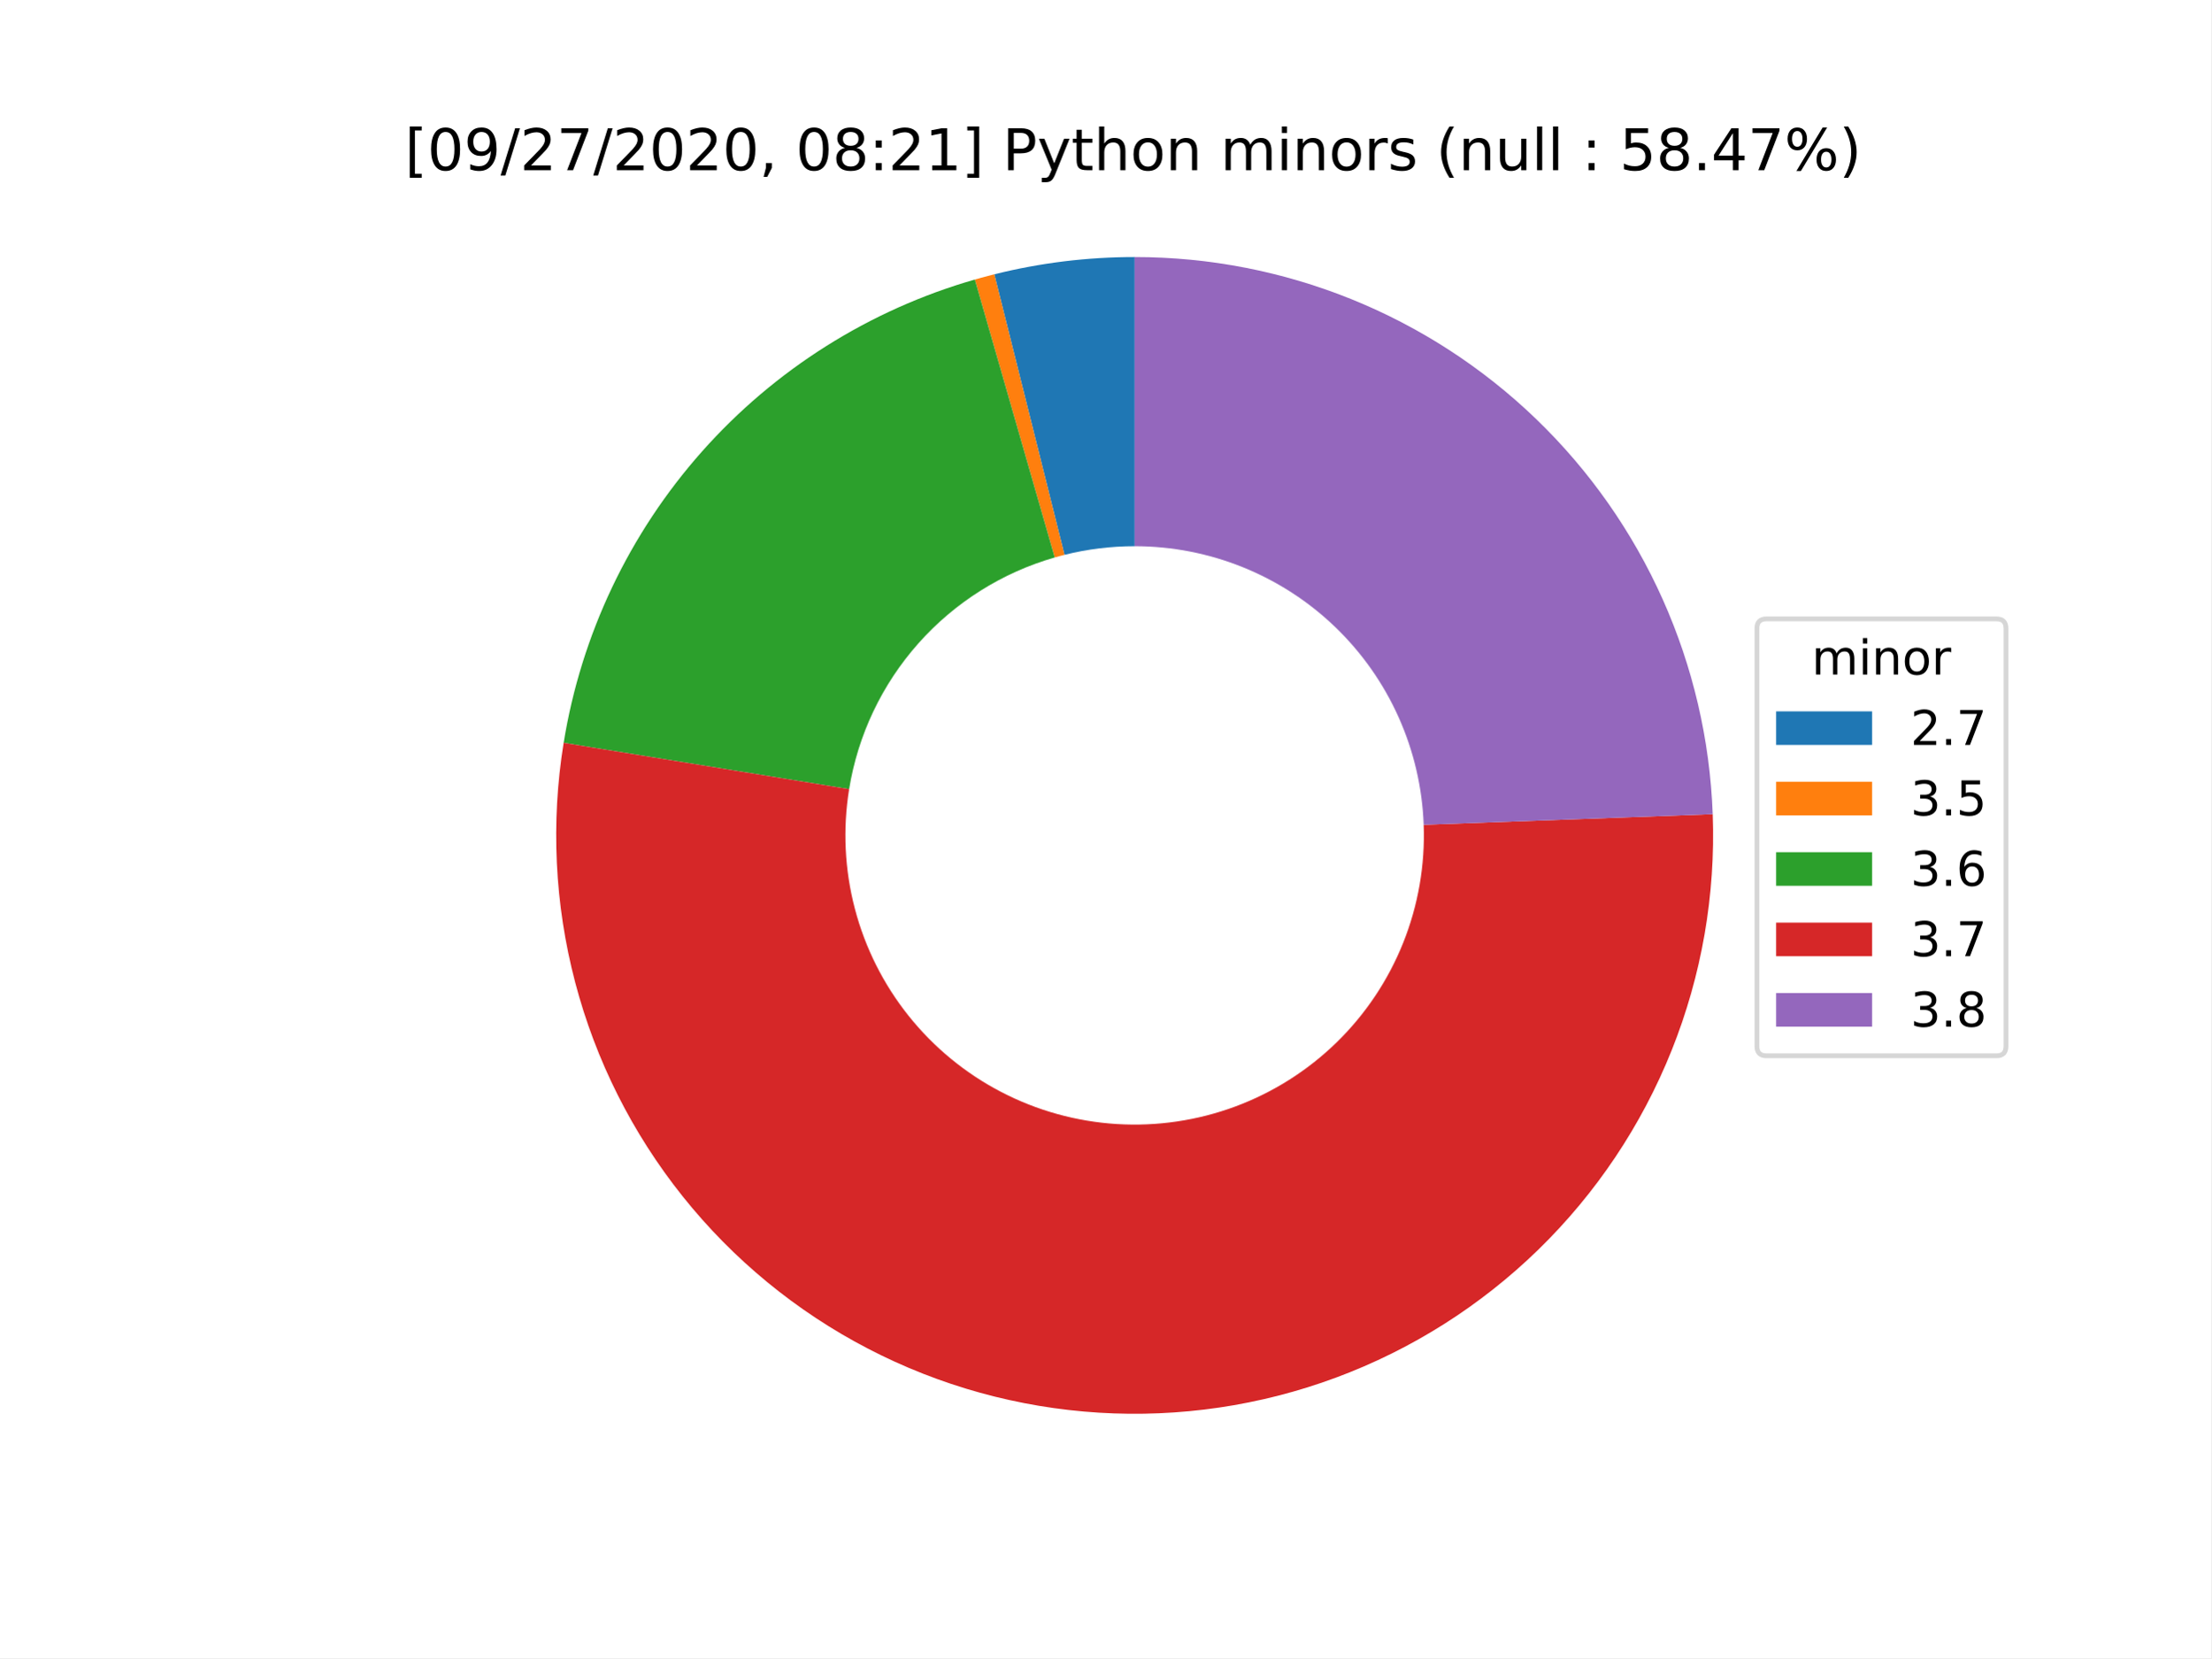
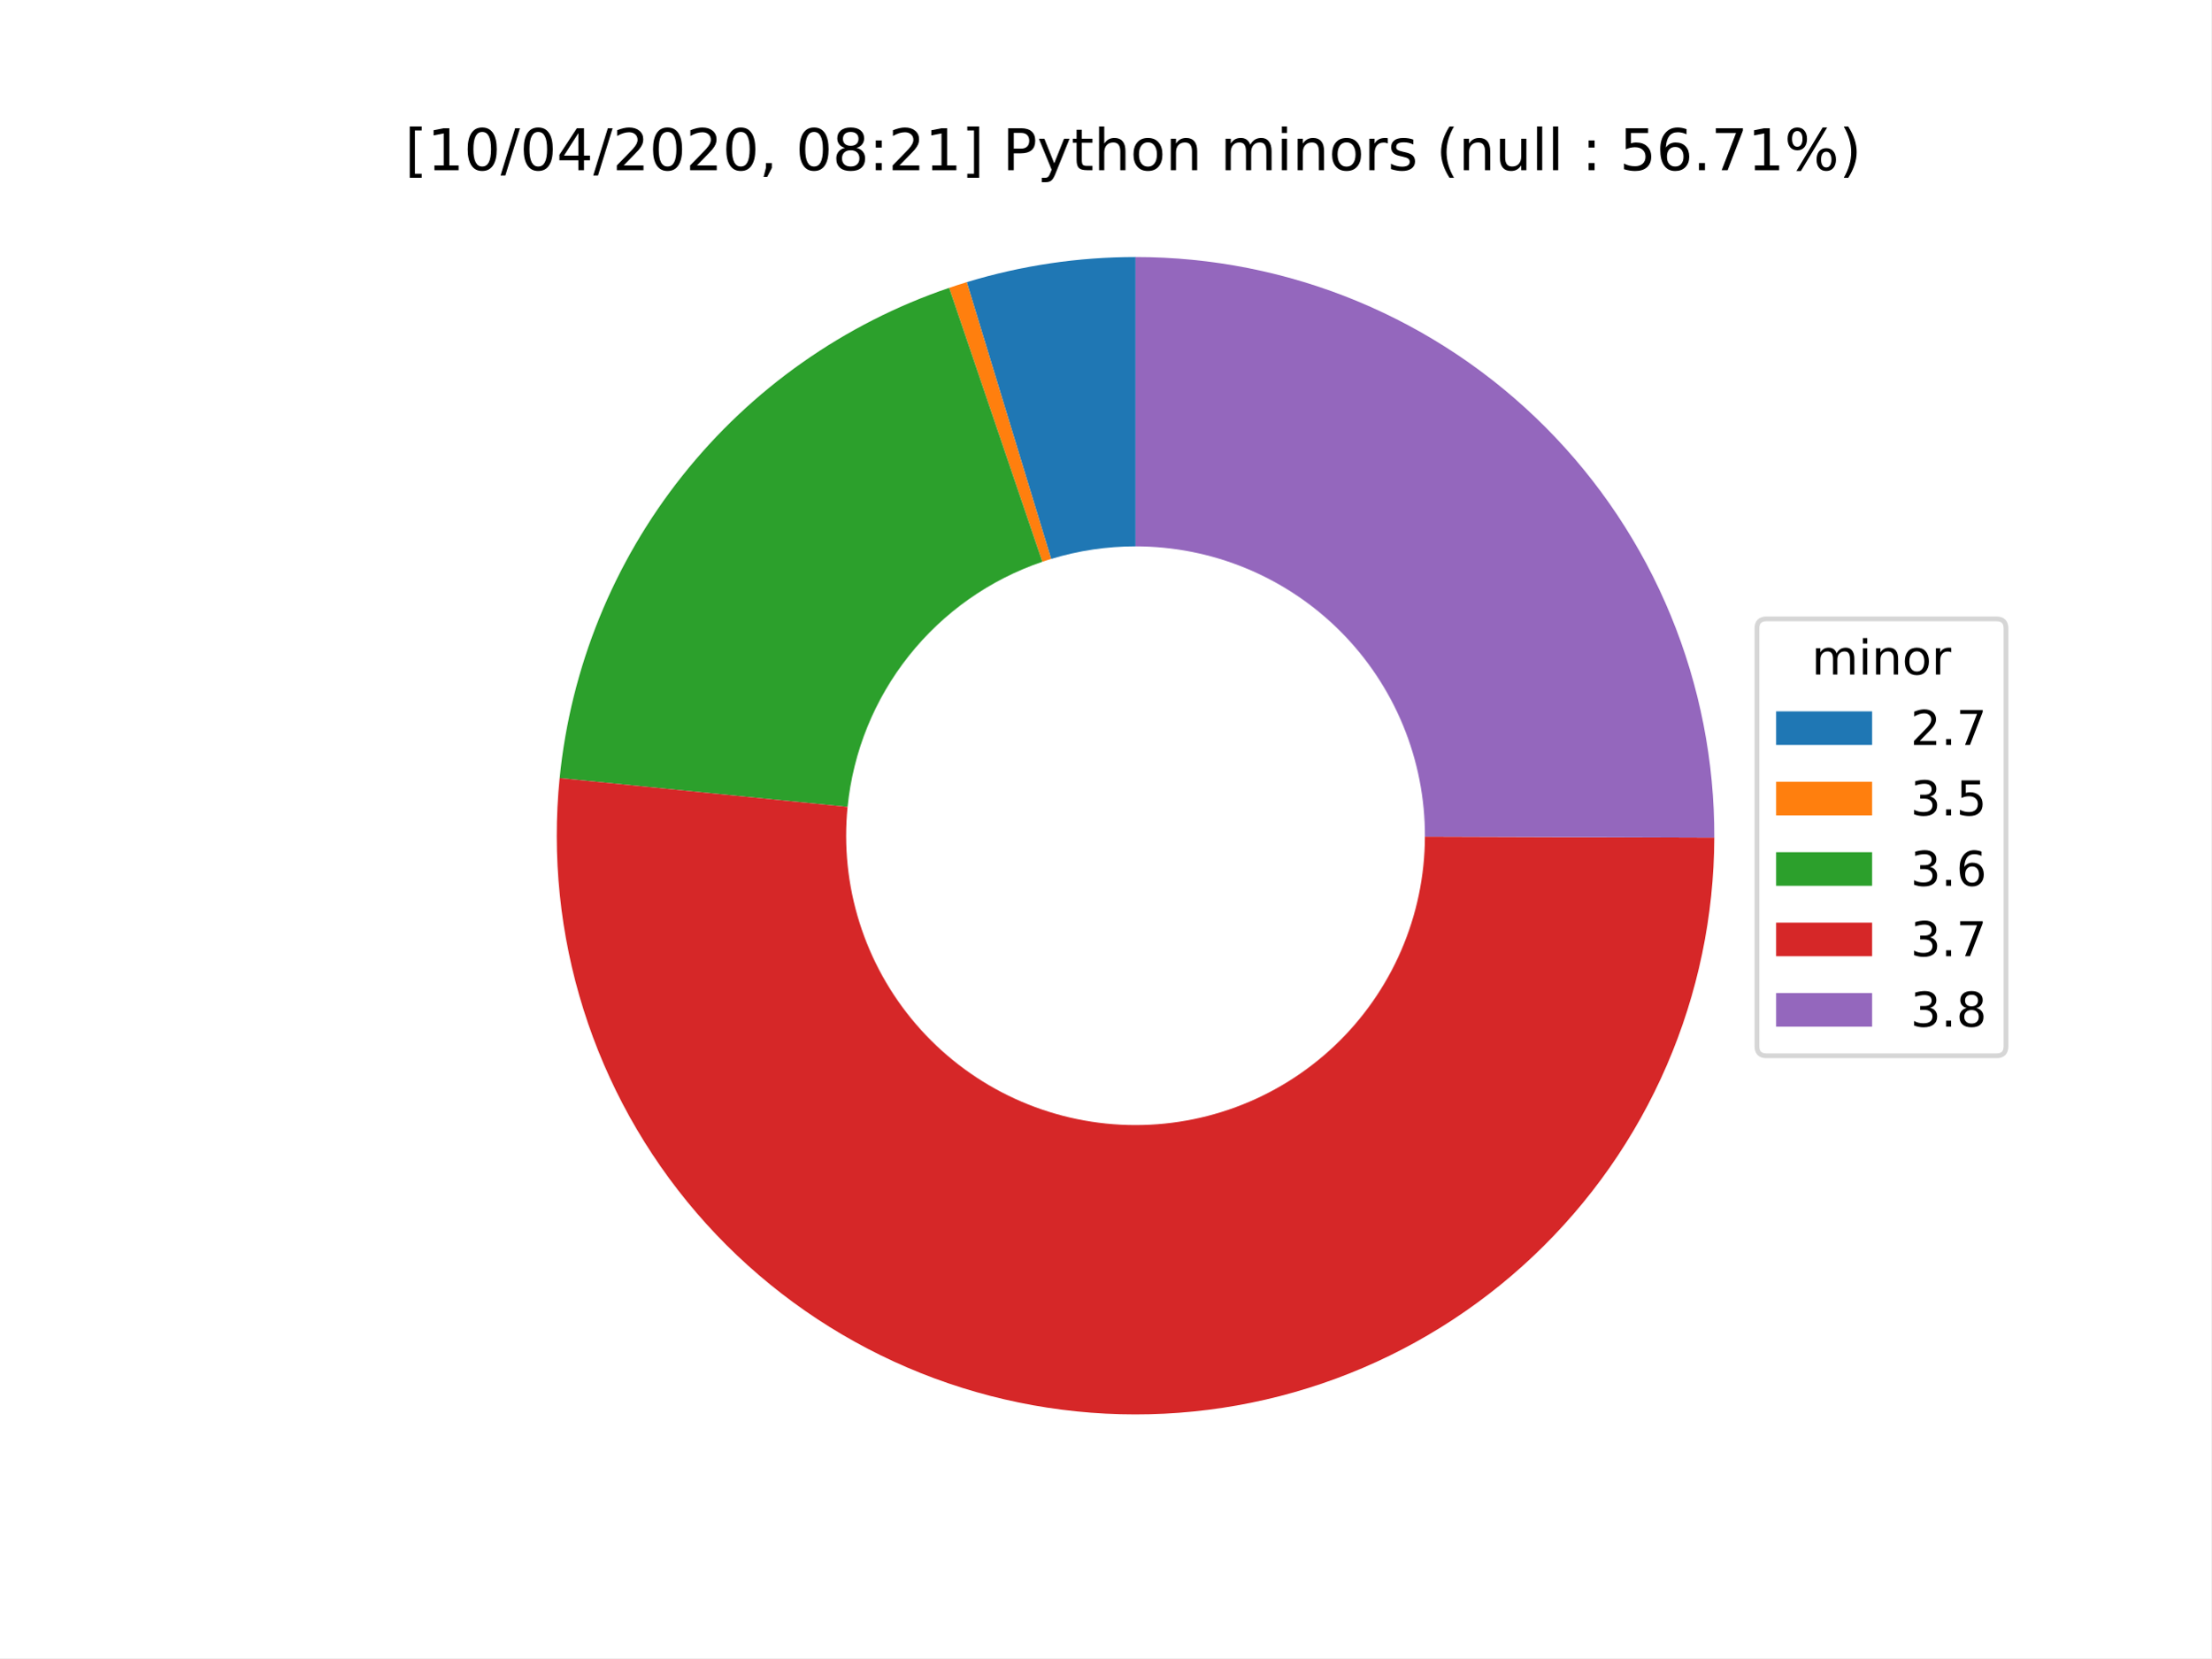
<svg xmlns="http://www.w3.org/2000/svg" xmlns:xlink="http://www.w3.org/1999/xlink" height="345.6pt" version="1.1" viewBox="0 0 460.8 345.6" width="460.8pt">
  <defs>
    <style type="text/css">*{stroke-linecap:butt;stroke-linejoin:round;}</style>
  </defs>
  <g id="figure_1">
    <g id="patch_1">
      <path d="M 0 345.6  L 460.8 345.6  L 460.8 0  L 0 0  z " style="fill:#ffffff;" />
    </g>
    <g id="axes_1">
      <g id="patch_2">
-         <path d="M 236.462 53.568  C 231.536 53.568 226.614 53.87 221.725 54.472  C 216.836 55.074 211.988 55.976 207.21 57.171  L 221.836 115.647  C 224.225 115.049 226.649 114.598 229.094 114.297  C 231.538 113.996 233.999 113.845 236.462 113.845  L 236.462 53.568  z " style="fill:#1f77b4;" />
+         <path d="M 236.648 53.568  C 230.695 53.568 224.751 54.009 218.864 54.886  C 212.977 55.764 207.162 57.076 201.469 58.812  L 219.058 116.5  C 221.905 115.632 224.812 114.976 227.756 114.537  C 230.699 114.098 233.672 113.878 236.648 113.878  L 236.648 53.568  z " style="fill:#1f77b4;" />
      </g>
      <g id="patch_3">
-         <path d="M 207.21 57.171  C 206.531 57.34 205.855 57.516 205.179 57.697  C 204.504 57.879 203.831 58.066 203.159 58.259  L 219.81 116.191  C 220.146 116.094 220.483 116.001 220.821 115.91  C 221.158 115.819 221.497 115.731 221.836 115.647  L 207.21 57.171  z " style="fill:#ff7f0e;" />
+         <path d="M 201.469 58.812  C 200.855 58.999 200.243 59.191 199.632 59.388  C 199.022 59.585 198.412 59.787 197.805 59.993  L 217.226 117.09  C 217.53 116.987 217.835 116.886 218.14 116.788  C 218.445 116.689 218.751 116.593 219.058 116.5  L 201.469 58.812  z " style="fill:#ff7f0e;" />
      </g>
      <g id="patch_4">
-         <path d="M 203.159 58.259  C 181.191 64.574 161.465 77.008 146.293 94.104  C 131.121 111.2 121.12 132.264 117.462 154.827  L 176.962 164.474  C 178.791 153.193 183.792 142.661 191.378 134.113  C 198.963 125.565 208.826 119.348 219.81 116.191  L 203.159 58.259  z " style="fill:#2ca02c;" />
+         <path d="M 197.805 59.993  C 175.9 67.444 156.595 81.042 142.203 99.159  C 127.811 117.275 118.931 139.155 116.627 162.177  L 176.638 168.182  C 177.789 156.671 182.23 145.731 189.425 136.673  C 196.621 127.615 206.274 120.816 217.226 117.09  L 197.805 59.993  z " style="fill:#2ca02c;" />
      </g>
      <g id="patch_5">
-         <path d="M 117.462 154.827  C 114.768 171.443 115.583 188.44 119.856 204.722  C 124.128 221.003 131.764 236.211 142.27 249.363  C 152.776 262.515 165.92 273.322 180.856 281.086  C 195.791 288.85 212.188 293.401 228.989 294.445  C 245.789 295.488 262.623 293.001 278.405 287.145  C 294.186 281.288 308.567 272.191 320.62 260.44  C 332.672 248.689 342.131 234.543 348.385 218.915  C 354.64 203.288 357.552 186.522 356.935 169.7  L 296.698 171.911  C 297.007 180.322 295.551 188.705 292.424 196.519  C 289.296 204.333 284.567 211.406 278.541 217.281  C 272.514 223.157 265.324 227.705 257.433 230.633  C 249.543 233.562 241.126 234.805 232.725 234.283  C 224.325 233.762 216.126 231.486 208.659 227.604  C 201.191 223.722 194.619 218.319 189.366 211.743  C 184.113 205.167 180.295 197.563 178.159 189.422  C 176.023 181.281 175.615 172.782 176.962 164.474  L 117.462 154.827  z " style="fill:#d62728;" />
+         <path d="M 116.627 162.177  C 115.002 178.425 116.692 194.836 121.596 210.411  C 126.5 225.987 134.516 240.405 145.157 252.791  C 155.798 265.177 168.845 275.274 183.503 282.469  C 198.162 289.663 214.131 293.807 230.438 294.647  C 246.746 295.488 263.056 293.008 278.377 287.359  C 293.698 281.71 307.713 273.008 319.571 261.782  C 331.43 250.556 340.886 237.038 347.365 222.049  C 353.845 207.06 357.213 190.911 357.267 174.581  L 296.957 174.385  C 296.931 182.549 295.246 190.624 292.007 198.118  C 288.767 205.613 284.039 212.372 278.11 217.985  C 272.18 223.598 265.173 227.949 257.512 230.773  C 249.852 233.598 241.697 234.838 233.543 234.418  C 225.389 233.997 217.405 231.925 210.076 228.328  C 202.746 224.731 196.223 219.682 190.902 213.489  C 185.582 207.297 181.574 200.087 179.122 192.299  C 176.67 184.512 175.825 176.306 176.638 168.182  L 116.627 162.177  z " style="fill:#d62728;" />
      </g>
      <g id="patch_6">
-         <path d="M 356.935 169.7  C 355.791 138.525 342.589 108.979 320.129 87.328  C 297.668 65.677 267.658 53.568 236.462 53.568  L 236.462 113.845  C 252.06 113.845 267.065 119.9 278.295 130.725  C 289.525 141.551 296.126 156.323 296.698 171.911  L 356.935 169.7  z " style="fill:#9467bd;" />
+         <path d="M 357.267 174.581  C 357.318 158.709 354.237 142.981 348.198 128.301  C 342.16 113.622 333.283 100.278 322.078 89.036  C 310.872 77.794 297.557 68.874 282.898 62.787  C 268.238 56.701 252.52 53.568 236.648 53.568  L 236.648 113.878  C 244.584 113.878 252.443 115.444 259.773 118.487  C 267.102 121.531 273.76 125.991 279.363 131.612  C 284.965 137.233 289.404 143.905 292.423 151.245  C 295.442 158.584 296.983 166.448 296.957 174.385  L 357.267 174.581  z " style="fill:#9467bd;" />
      </g>
      <g id="matplotlib.axis_1" />
      <g id="matplotlib.axis_2" />
      <g id="text_1">
        <g transform="translate(84.36187 35.472)scale(0.12 -0.12)">
          <defs>
            <path d="M 8.594 75.984  L 29.297 75.984  L 29.297 69  L 17.578 69  L 17.578 -6.203  L 29.297 -6.203  L 29.297 -13.188  L 8.594 -13.188  z " id="DejaVuSans-91" />
+             <path d="M 12.406 8.297  L 28.516 8.297  L 28.516 63.922  L 10.984 60.406  L 10.984 69.391  L 28.422 72.906  L 38.281 72.906  L 38.281 8.297  L 54.391 8.297  L 54.391 0  L 12.406 0  z " id="DejaVuSans-49" />
            <path d="M 31.781 66.406  Q 24.172 66.406 20.328 58.906  Q 16.5 51.422 16.5 36.375  Q 16.5 21.391 20.328 13.891  Q 24.172 6.391 31.781 6.391  Q 39.453 6.391 43.281 13.891  Q 47.125 21.391 47.125 36.375  Q 47.125 51.422 43.281 58.906  Q 39.453 66.406 31.781 66.406  z M 31.781 74.219  Q 44.047 74.219 50.516 64.516  Q 56.984 54.828 56.984 36.375  Q 56.984 17.969 50.516 8.266  Q 44.047 -1.422 31.781 -1.422  Q 19.531 -1.422 13.062 8.266  Q 6.594 17.969 6.594 36.375  Q 6.594 54.828 13.062 64.516  Q 19.531 74.219 31.781 74.219  z " id="DejaVuSans-48" />
-             <path d="M 10.984 1.516  L 10.984 10.5  Q 14.703 8.734 18.5 7.812  Q 22.312 6.891 25.984 6.891  Q 35.75 6.891 40.891 13.453  Q 46.047 20.016 46.781 33.406  Q 43.953 29.203 39.594 26.953  Q 35.25 24.703 29.984 24.703  Q 19.047 24.703 12.672 31.312  Q 6.297 37.938 6.297 49.422  Q 6.297 60.641 12.938 67.422  Q 19.578 74.219 30.609 74.219  Q 43.266 74.219 49.922 64.516  Q 56.594 54.828 56.594 36.375  Q 56.594 19.141 48.406 8.859  Q 40.234 -1.422 26.422 -1.422  Q 22.703 -1.422 18.891 -0.688  Q 15.094 0.047 10.984 1.516  z M 30.609 32.422  Q 37.25 32.422 41.125 36.953  Q 45.016 41.5 45.016 49.422  Q 45.016 57.281 41.125 61.844  Q 37.25 66.406 30.609 66.406  Q 23.969 66.406 20.094 61.844  Q 16.219 57.281 16.219 49.422  Q 16.219 41.5 20.094 36.953  Q 23.969 32.422 30.609 32.422  z " id="DejaVuSans-57" />
            <path d="M 25.391 72.906  L 33.688 72.906  L 8.297 -9.281  L 0 -9.281  z " id="DejaVuSans-47" />
+             <path d="M 37.797 64.312  L 12.891 25.391  L 37.797 25.391  z M 35.203 72.906  L 47.609 72.906  L 47.609 25.391  L 58.016 25.391  L 58.016 17.188  L 47.609 17.188  L 47.609 0  L 37.797 0  L 37.797 17.188  L 4.891 17.188  L 4.891 26.703  z " id="DejaVuSans-52" />
            <path d="M 19.188 8.297  L 53.609 8.297  L 53.609 0  L 7.328 0  L 7.328 8.297  Q 12.938 14.109 22.625 23.891  Q 32.328 33.688 34.812 36.531  Q 39.547 41.844 41.422 45.531  Q 43.312 49.219 43.312 52.781  Q 43.312 58.594 39.234 62.25  Q 35.156 65.922 28.609 65.922  Q 23.969 65.922 18.812 64.312  Q 13.672 62.703 7.812 59.422  L 7.812 69.391  Q 13.766 71.781 18.938 73  Q 24.125 74.219 28.422 74.219  Q 39.75 74.219 46.484 68.547  Q 53.219 62.891 53.219 53.422  Q 53.219 48.922 51.531 44.891  Q 49.859 40.875 45.406 35.406  Q 44.188 33.984 37.641 27.219  Q 31.109 20.453 19.188 8.297  z " id="DejaVuSans-50" />
-             <path d="M 8.203 72.906  L 55.078 72.906  L 55.078 68.703  L 28.609 0  L 18.312 0  L 43.219 64.594  L 8.203 64.594  z " id="DejaVuSans-55" />
            <path d="M 11.719 12.406  L 22.016 12.406  L 22.016 4  L 14.016 -11.625  L 7.719 -11.625  L 11.719 4  z " id="DejaVuSans-44" />
            <path id="DejaVuSans-32" />
            <path d="M 31.781 34.625  Q 24.75 34.625 20.719 30.859  Q 16.703 27.094 16.703 20.516  Q 16.703 13.922 20.719 10.156  Q 24.75 6.391 31.781 6.391  Q 38.812 6.391 42.859 10.172  Q 46.922 13.969 46.922 20.516  Q 46.922 27.094 42.891 30.859  Q 38.875 34.625 31.781 34.625  z M 21.922 38.812  Q 15.578 40.375 12.031 44.719  Q 8.5 49.078 8.5 55.328  Q 8.5 64.062 14.719 69.141  Q 20.953 74.219 31.781 74.219  Q 42.672 74.219 48.875 69.141  Q 55.078 64.062 55.078 55.328  Q 55.078 49.078 51.531 44.719  Q 48 40.375 41.703 38.812  Q 48.828 37.156 52.797 32.312  Q 56.781 27.484 56.781 20.516  Q 56.781 9.906 50.312 4.234  Q 43.844 -1.422 31.781 -1.422  Q 19.734 -1.422 13.25 4.234  Q 6.781 9.906 6.781 20.516  Q 6.781 27.484 10.781 32.312  Q 14.797 37.156 21.922 38.812  z M 18.312 54.391  Q 18.312 48.734 21.844 45.562  Q 25.391 42.391 31.781 42.391  Q 38.141 42.391 41.719 45.562  Q 45.312 48.734 45.312 54.391  Q 45.312 60.062 41.719 63.234  Q 38.141 66.406 31.781 66.406  Q 25.391 66.406 21.844 63.234  Q 18.312 60.062 18.312 54.391  z " id="DejaVuSans-56" />
            <path d="M 11.719 12.406  L 22.016 12.406  L 22.016 0  L 11.719 0  z M 11.719 51.703  L 22.016 51.703  L 22.016 39.312  L 11.719 39.312  z " id="DejaVuSans-58" />
-             <path d="M 12.406 8.297  L 28.516 8.297  L 28.516 63.922  L 10.984 60.406  L 10.984 69.391  L 28.422 72.906  L 38.281 72.906  L 38.281 8.297  L 54.391 8.297  L 54.391 0  L 12.406 0  z " id="DejaVuSans-49" />
            <path d="M 30.422 75.984  L 30.422 -13.188  L 9.719 -13.188  L 9.719 -6.203  L 21.391 -6.203  L 21.391 69  L 9.719 69  L 9.719 75.984  z " id="DejaVuSans-93" />
            <path d="M 19.672 64.797  L 19.672 37.406  L 32.078 37.406  Q 38.969 37.406 42.719 40.969  Q 46.484 44.531 46.484 51.125  Q 46.484 57.672 42.719 61.234  Q 38.969 64.797 32.078 64.797  z M 9.812 72.906  L 32.078 72.906  Q 44.344 72.906 50.609 67.359  Q 56.891 61.812 56.891 51.125  Q 56.891 40.328 50.609 34.812  Q 44.344 29.297 32.078 29.297  L 19.672 29.297  L 19.672 0  L 9.812 0  z " id="DejaVuSans-80" />
            <path d="M 32.172 -5.078  Q 28.375 -14.844 24.75 -17.812  Q 21.141 -20.797 15.094 -20.797  L 7.906 -20.797  L 7.906 -13.281  L 13.188 -13.281  Q 16.891 -13.281 18.938 -11.516  Q 21 -9.766 23.484 -3.219  L 25.094 0.875  L 2.984 54.688  L 12.5 54.688  L 29.594 11.922  L 46.688 54.688  L 56.203 54.688  z " id="DejaVuSans-121" />
            <path d="M 18.312 70.219  L 18.312 54.688  L 36.812 54.688  L 36.812 47.703  L 18.312 47.703  L 18.312 18.016  Q 18.312 11.328 20.141 9.422  Q 21.969 7.516 27.594 7.516  L 36.812 7.516  L 36.812 0  L 27.594 0  Q 17.188 0 13.234 3.875  Q 9.281 7.766 9.281 18.016  L 9.281 47.703  L 2.688 47.703  L 2.688 54.688  L 9.281 54.688  L 9.281 70.219  z " id="DejaVuSans-116" />
            <path d="M 54.891 33.016  L 54.891 0  L 45.906 0  L 45.906 32.719  Q 45.906 40.484 42.875 44.328  Q 39.844 48.188 33.797 48.188  Q 26.516 48.188 22.312 43.547  Q 18.109 38.922 18.109 30.906  L 18.109 0  L 9.078 0  L 9.078 75.984  L 18.109 75.984  L 18.109 46.188  Q 21.344 51.125 25.703 53.562  Q 30.078 56 35.797 56  Q 45.219 56 50.047 50.172  Q 54.891 44.344 54.891 33.016  z " id="DejaVuSans-104" />
            <path d="M 30.609 48.391  Q 23.391 48.391 19.188 42.75  Q 14.984 37.109 14.984 27.297  Q 14.984 17.484 19.156 11.844  Q 23.344 6.203 30.609 6.203  Q 37.797 6.203 41.984 11.859  Q 46.188 17.531 46.188 27.297  Q 46.188 37.016 41.984 42.703  Q 37.797 48.391 30.609 48.391  z M 30.609 56  Q 42.328 56 49.016 48.375  Q 55.719 40.766 55.719 27.297  Q 55.719 13.875 49.016 6.219  Q 42.328 -1.422 30.609 -1.422  Q 18.844 -1.422 12.172 6.219  Q 5.516 13.875 5.516 27.297  Q 5.516 40.766 12.172 48.375  Q 18.844 56 30.609 56  z " id="DejaVuSans-111" />
            <path d="M 54.891 33.016  L 54.891 0  L 45.906 0  L 45.906 32.719  Q 45.906 40.484 42.875 44.328  Q 39.844 48.188 33.797 48.188  Q 26.516 48.188 22.312 43.547  Q 18.109 38.922 18.109 30.906  L 18.109 0  L 9.078 0  L 9.078 54.688  L 18.109 54.688  L 18.109 46.188  Q 21.344 51.125 25.703 53.562  Q 30.078 56 35.797 56  Q 45.219 56 50.047 50.172  Q 54.891 44.344 54.891 33.016  z " id="DejaVuSans-110" />
            <path d="M 52 44.188  Q 55.375 50.25 60.062 53.125  Q 64.75 56 71.094 56  Q 79.641 56 84.281 50.016  Q 88.922 44.047 88.922 33.016  L 88.922 0  L 79.891 0  L 79.891 32.719  Q 79.891 40.578 77.094 44.375  Q 74.312 48.188 68.609 48.188  Q 61.625 48.188 57.562 43.547  Q 53.516 38.922 53.516 30.906  L 53.516 0  L 44.484 0  L 44.484 32.719  Q 44.484 40.625 41.703 44.406  Q 38.922 48.188 33.109 48.188  Q 26.219 48.188 22.156 43.531  Q 18.109 38.875 18.109 30.906  L 18.109 0  L 9.078 0  L 9.078 54.688  L 18.109 54.688  L 18.109 46.188  Q 21.188 51.219 25.484 53.609  Q 29.781 56 35.688 56  Q 41.656 56 45.828 52.969  Q 50 49.953 52 44.188  z " id="DejaVuSans-109" />
            <path d="M 9.422 54.688  L 18.406 54.688  L 18.406 0  L 9.422 0  z M 9.422 75.984  L 18.406 75.984  L 18.406 64.594  L 9.422 64.594  z " id="DejaVuSans-105" />
            <path d="M 41.109 46.297  Q 39.594 47.172 37.812 47.578  Q 36.031 48 33.891 48  Q 26.266 48 22.188 43.047  Q 18.109 38.094 18.109 28.812  L 18.109 0  L 9.078 0  L 9.078 54.688  L 18.109 54.688  L 18.109 46.188  Q 20.953 51.172 25.484 53.578  Q 30.031 56 36.531 56  Q 37.453 56 38.578 55.875  Q 39.703 55.766 41.062 55.516  z " id="DejaVuSans-114" />
            <path d="M 44.281 53.078  L 44.281 44.578  Q 40.484 46.531 36.375 47.5  Q 32.281 48.484 27.875 48.484  Q 21.188 48.484 17.844 46.438  Q 14.5 44.391 14.5 40.281  Q 14.5 37.156 16.891 35.375  Q 19.281 33.594 26.516 31.984  L 29.594 31.297  Q 39.156 29.25 43.188 25.516  Q 47.219 21.781 47.219 15.094  Q 47.219 7.469 41.188 3.016  Q 35.156 -1.422 24.609 -1.422  Q 20.219 -1.422 15.453 -0.562  Q 10.688 0.297 5.422 2  L 5.422 11.281  Q 10.406 8.688 15.234 7.391  Q 20.062 6.109 24.812 6.109  Q 31.156 6.109 34.562 8.281  Q 37.984 10.453 37.984 14.406  Q 37.984 18.062 35.516 20.016  Q 33.062 21.969 24.703 23.781  L 21.578 24.516  Q 13.234 26.266 9.516 29.906  Q 5.812 33.547 5.812 39.891  Q 5.812 47.609 11.281 51.797  Q 16.75 56 26.812 56  Q 31.781 56 36.172 55.266  Q 40.578 54.547 44.281 53.078  z " id="DejaVuSans-115" />
            <path d="M 31 75.875  Q 24.469 64.656 21.281 53.656  Q 18.109 42.672 18.109 31.391  Q 18.109 20.125 21.312 9.062  Q 24.516 -2 31 -13.188  L 23.188 -13.188  Q 15.875 -1.703 12.234 9.375  Q 8.594 20.453 8.594 31.391  Q 8.594 42.281 12.203 53.312  Q 15.828 64.359 23.188 75.875  z " id="DejaVuSans-40" />
            <path d="M 8.5 21.578  L 8.5 54.688  L 17.484 54.688  L 17.484 21.922  Q 17.484 14.156 20.5 10.266  Q 23.531 6.391 29.594 6.391  Q 36.859 6.391 41.078 11.031  Q 45.312 15.672 45.312 23.688  L 45.312 54.688  L 54.297 54.688  L 54.297 0  L 45.312 0  L 45.312 8.406  Q 42.047 3.422 37.719 1  Q 33.406 -1.422 27.688 -1.422  Q 18.266 -1.422 13.375 4.438  Q 8.5 10.297 8.5 21.578  z M 31.109 56  z " id="DejaVuSans-117" />
            <path d="M 9.422 75.984  L 18.406 75.984  L 18.406 0  L 9.422 0  z " id="DejaVuSans-108" />
            <path d="M 10.797 72.906  L 49.516 72.906  L 49.516 64.594  L 19.828 64.594  L 19.828 46.734  Q 21.969 47.469 24.109 47.828  Q 26.266 48.188 28.422 48.188  Q 40.625 48.188 47.75 41.5  Q 54.891 34.812 54.891 23.391  Q 54.891 11.625 47.562 5.094  Q 40.234 -1.422 26.906 -1.422  Q 22.312 -1.422 17.547 -0.641  Q 12.797 0.141 7.719 1.703  L 7.719 11.625  Q 12.109 9.234 16.797 8.062  Q 21.484 6.891 26.703 6.891  Q 35.156 6.891 40.078 11.328  Q 45.016 15.766 45.016 23.391  Q 45.016 31 40.078 35.438  Q 35.156 39.891 26.703 39.891  Q 22.75 39.891 18.812 39.016  Q 14.891 38.141 10.797 36.281  z " id="DejaVuSans-53" />
+             <path d="M 33.016 40.375  Q 26.375 40.375 22.484 35.828  Q 18.609 31.297 18.609 23.391  Q 18.609 15.531 22.484 10.953  Q 26.375 6.391 33.016 6.391  Q 39.656 6.391 43.531 10.953  Q 47.406 15.531 47.406 23.391  Q 47.406 31.297 43.531 35.828  Q 39.656 40.375 33.016 40.375  z M 52.594 71.297  L 52.594 62.312  Q 48.875 64.062 45.094 64.984  Q 41.312 65.922 37.594 65.922  Q 27.828 65.922 22.672 59.328  Q 17.531 52.734 16.797 39.406  Q 19.672 43.656 24.016 45.922  Q 28.375 48.188 33.594 48.188  Q 44.578 48.188 50.953 41.516  Q 57.328 34.859 57.328 23.391  Q 57.328 12.156 50.688 5.359  Q 44.047 -1.422 33.016 -1.422  Q 20.359 -1.422 13.672 8.266  Q 6.984 17.969 6.984 36.375  Q 6.984 53.656 15.188 63.938  Q 23.391 74.219 37.203 74.219  Q 40.922 74.219 44.703 73.484  Q 48.484 72.75 52.594 71.297  z " id="DejaVuSans-54" />
            <path d="M 10.688 12.406  L 21 12.406  L 21 0  L 10.688 0  z " id="DejaVuSans-46" />
-             <path d="M 37.797 64.312  L 12.891 25.391  L 37.797 25.391  z M 35.203 72.906  L 47.609 72.906  L 47.609 25.391  L 58.016 25.391  L 58.016 17.188  L 47.609 17.188  L 47.609 0  L 37.797 0  L 37.797 17.188  L 4.891 17.188  L 4.891 26.703  z " id="DejaVuSans-52" />
+             <path d="M 8.203 72.906  L 55.078 72.906  L 55.078 68.703  L 28.609 0  L 18.312 0  L 43.219 64.594  L 8.203 64.594  z " id="DejaVuSans-55" />
            <path d="M 72.703 32.078  Q 68.453 32.078 66.031 28.469  Q 63.625 24.859 63.625 18.406  Q 63.625 12.062 66.031 8.422  Q 68.453 4.781 72.703 4.781  Q 76.859 4.781 79.266 8.422  Q 81.688 12.062 81.688 18.406  Q 81.688 24.812 79.266 28.438  Q 76.859 32.078 72.703 32.078  z M 72.703 38.281  Q 80.422 38.281 84.953 32.906  Q 89.5 27.547 89.5 18.406  Q 89.5 9.281 84.938 3.922  Q 80.375 -1.422 72.703 -1.422  Q 64.891 -1.422 60.344 3.922  Q 55.812 9.281 55.812 18.406  Q 55.812 27.594 60.375 32.938  Q 64.938 38.281 72.703 38.281  z M 22.312 68.016  Q 18.109 68.016 15.688 64.375  Q 13.281 60.75 13.281 54.391  Q 13.281 47.953 15.672 44.328  Q 18.062 40.719 22.312 40.719  Q 26.562 40.719 28.969 44.328  Q 31.391 47.953 31.391 54.391  Q 31.391 60.688 28.953 64.344  Q 26.516 68.016 22.312 68.016  z M 66.406 74.219  L 74.219 74.219  L 28.609 -1.422  L 20.797 -1.422  z M 22.312 74.219  Q 30.031 74.219 34.609 68.875  Q 39.203 63.531 39.203 54.391  Q 39.203 45.172 34.641 39.844  Q 30.078 34.516 22.312 34.516  Q 14.547 34.516 10.031 39.859  Q 5.516 45.219 5.516 54.391  Q 5.516 63.484 10.047 68.844  Q 14.594 74.219 22.312 74.219  z " id="DejaVuSans-37" />
            <path d="M 8.016 75.875  L 15.828 75.875  Q 23.141 64.359 26.781 53.312  Q 30.422 42.281 30.422 31.391  Q 30.422 20.453 26.781 9.375  Q 23.141 -1.703 15.828 -13.188  L 8.016 -13.188  Q 14.5 -2 17.703 9.062  Q 20.906 20.125 20.906 31.391  Q 20.906 42.672 17.703 53.656  Q 14.5 64.656 8.016 75.875  z " id="DejaVuSans-41" />
          </defs>
          <use xlink:href="#DejaVuSans-91" />
-           <use x="39.014" xlink:href="#DejaVuSans-48" />
-           <use x="102.637" xlink:href="#DejaVuSans-57" />
+           <use x="39.014" xlink:href="#DejaVuSans-49" />
+           <use x="102.637" xlink:href="#DejaVuSans-48" />
          <use x="166.26" xlink:href="#DejaVuSans-47" />
-           <use x="199.951" xlink:href="#DejaVuSans-50" />
-           <use x="263.574" xlink:href="#DejaVuSans-55" />
+           <use x="199.951" xlink:href="#DejaVuSans-48" />
+           <use x="263.574" xlink:href="#DejaVuSans-52" />
          <use x="327.197" xlink:href="#DejaVuSans-47" />
          <use x="360.889" xlink:href="#DejaVuSans-50" />
          <use x="424.512" xlink:href="#DejaVuSans-48" />
          <use x="488.135" xlink:href="#DejaVuSans-50" />
          <use x="551.758" xlink:href="#DejaVuSans-48" />
          <use x="615.381" xlink:href="#DejaVuSans-44" />
          <use x="647.168" xlink:href="#DejaVuSans-32" />
          <use x="678.955" xlink:href="#DejaVuSans-48" />
          <use x="742.578" xlink:href="#DejaVuSans-56" />
          <use x="806.201" xlink:href="#DejaVuSans-58" />
          <use x="839.893" xlink:href="#DejaVuSans-50" />
          <use x="903.516" xlink:href="#DejaVuSans-49" />
          <use x="967.139" xlink:href="#DejaVuSans-93" />
          <use x="1006.152" xlink:href="#DejaVuSans-32" />
          <use x="1037.939" xlink:href="#DejaVuSans-80" />
          <use x="1098.242" xlink:href="#DejaVuSans-121" />
          <use x="1157.422" xlink:href="#DejaVuSans-116" />
          <use x="1196.631" xlink:href="#DejaVuSans-104" />
          <use x="1260.01" xlink:href="#DejaVuSans-111" />
          <use x="1321.191" xlink:href="#DejaVuSans-110" />
          <use x="1384.57" xlink:href="#DejaVuSans-32" />
          <use x="1416.357" xlink:href="#DejaVuSans-109" />
          <use x="1513.77" xlink:href="#DejaVuSans-105" />
          <use x="1541.553" xlink:href="#DejaVuSans-110" />
          <use x="1604.932" xlink:href="#DejaVuSans-111" />
          <use x="1666.113" xlink:href="#DejaVuSans-114" />
          <use x="1707.227" xlink:href="#DejaVuSans-115" />
          <use x="1759.326" xlink:href="#DejaVuSans-32" />
          <use x="1791.113" xlink:href="#DejaVuSans-40" />
          <use x="1830.127" xlink:href="#DejaVuSans-110" />
          <use x="1893.506" xlink:href="#DejaVuSans-117" />
          <use x="1956.885" xlink:href="#DejaVuSans-108" />
          <use x="1984.668" xlink:href="#DejaVuSans-108" />
          <use x="2012.451" xlink:href="#DejaVuSans-32" />
          <use x="2044.238" xlink:href="#DejaVuSans-58" />
          <use x="2077.93" xlink:href="#DejaVuSans-32" />
          <use x="2109.717" xlink:href="#DejaVuSans-53" />
-           <use x="2173.34" xlink:href="#DejaVuSans-56" />
+           <use x="2173.34" xlink:href="#DejaVuSans-54" />
          <use x="2236.963" xlink:href="#DejaVuSans-46" />
-           <use x="2268.75" xlink:href="#DejaVuSans-52" />
-           <use x="2332.373" xlink:href="#DejaVuSans-55" />
+           <use x="2268.75" xlink:href="#DejaVuSans-55" />
+           <use x="2332.373" xlink:href="#DejaVuSans-49" />
          <use x="2395.996" xlink:href="#DejaVuSans-37" />
          <use x="2491.016" xlink:href="#DejaVuSans-41" />
        </g>
      </g>
      <g id="legend_1">
        <g id="patch_7">
          <path d="M 368.152 220.062  L 416.055 220.062  Q 418.055 220.062 418.055 218.062  L 418.055 130.994  Q 418.055 128.994 416.055 128.994  L 368.152 128.994  Q 366.152 128.994 366.152 130.994  L 366.152 218.062  Q 366.152 220.062 368.152 220.062  z " style="fill:#ffffff;opacity:0.8;stroke:#cccccc;stroke-linejoin:miter;" />
        </g>
        <g id="text_2">
          <g transform="translate(377.5606 140.5921)scale(0.1 -0.1)">
            <use xlink:href="#DejaVuSans-109" />
            <use x="97.412" xlink:href="#DejaVuSans-105" />
            <use x="125.195" xlink:href="#DejaVuSans-110" />
            <use x="188.574" xlink:href="#DejaVuSans-111" />
            <use x="249.756" xlink:href="#DejaVuSans-114" />
          </g>
        </g>
        <g id="patch_8">
          <path d="M 370.152 155.27  L 390.152 155.27  L 390.152 148.27  L 370.152 148.27  z " style="fill:#1f77b4;" />
        </g>
        <g id="text_3">
          <g transform="translate(398.152 155.2702)scale(0.1 -0.1)">
            <use xlink:href="#DejaVuSans-50" />
            <use x="63.623" xlink:href="#DejaVuSans-46" />
            <use x="95.41" xlink:href="#DejaVuSans-55" />
          </g>
        </g>
        <g id="patch_9">
          <path d="M 370.152 169.948  L 390.152 169.948  L 390.152 162.948  L 370.152 162.948  z " style="fill:#ff7f0e;" />
        </g>
        <g id="text_4">
          <g transform="translate(398.152 169.9483)scale(0.1 -0.1)">
            <defs>
              <path d="M 40.578 39.312  Q 47.656 37.797 51.625 33  Q 55.609 28.219 55.609 21.188  Q 55.609 10.406 48.188 4.484  Q 40.766 -1.422 27.094 -1.422  Q 22.516 -1.422 17.656 -0.516  Q 12.797 0.391 7.625 2.203  L 7.625 11.719  Q 11.719 9.328 16.594 8.109  Q 21.484 6.891 26.812 6.891  Q 36.078 6.891 40.938 10.547  Q 45.797 14.203 45.797 21.188  Q 45.797 27.641 41.281 31.266  Q 36.766 34.906 28.719 34.906  L 20.219 34.906  L 20.219 43.016  L 29.109 43.016  Q 36.375 43.016 40.234 45.922  Q 44.094 48.828 44.094 54.297  Q 44.094 59.906 40.109 62.906  Q 36.141 65.922 28.719 65.922  Q 24.656 65.922 20.016 65.031  Q 15.375 64.156 9.812 62.312  L 9.812 71.094  Q 15.438 72.656 20.344 73.438  Q 25.25 74.219 29.594 74.219  Q 40.828 74.219 47.359 69.109  Q 53.906 64.016 53.906 55.328  Q 53.906 49.266 50.438 45.094  Q 46.969 40.922 40.578 39.312  z " id="DejaVuSans-51" />
            </defs>
            <use xlink:href="#DejaVuSans-51" />
            <use x="63.623" xlink:href="#DejaVuSans-46" />
            <use x="95.41" xlink:href="#DejaVuSans-53" />
          </g>
        </g>
        <g id="patch_10">
          <path d="M 370.152 184.626  L 390.152 184.626  L 390.152 177.626  L 370.152 177.626  z " style="fill:#2ca02c;" />
        </g>
        <g id="text_5">
          <g transform="translate(398.152 184.6264)scale(0.1 -0.1)">
-             <defs>
-               <path d="M 33.016 40.375  Q 26.375 40.375 22.484 35.828  Q 18.609 31.297 18.609 23.391  Q 18.609 15.531 22.484 10.953  Q 26.375 6.391 33.016 6.391  Q 39.656 6.391 43.531 10.953  Q 47.406 15.531 47.406 23.391  Q 47.406 31.297 43.531 35.828  Q 39.656 40.375 33.016 40.375  z M 52.594 71.297  L 52.594 62.312  Q 48.875 64.062 45.094 64.984  Q 41.312 65.922 37.594 65.922  Q 27.828 65.922 22.672 59.328  Q 17.531 52.734 16.797 39.406  Q 19.672 43.656 24.016 45.922  Q 28.375 48.188 33.594 48.188  Q 44.578 48.188 50.953 41.516  Q 57.328 34.859 57.328 23.391  Q 57.328 12.156 50.688 5.359  Q 44.047 -1.422 33.016 -1.422  Q 20.359 -1.422 13.672 8.266  Q 6.984 17.969 6.984 36.375  Q 6.984 53.656 15.188 63.938  Q 23.391 74.219 37.203 74.219  Q 40.922 74.219 44.703 73.484  Q 48.484 72.75 52.594 71.297  z " id="DejaVuSans-54" />
-             </defs>
            <use xlink:href="#DejaVuSans-51" />
            <use x="63.623" xlink:href="#DejaVuSans-46" />
            <use x="95.41" xlink:href="#DejaVuSans-54" />
          </g>
        </g>
        <g id="patch_11">
          <path d="M 370.152 199.305  L 390.152 199.305  L 390.152 192.305  L 370.152 192.305  z " style="fill:#d62728;" />
        </g>
        <g id="text_6">
          <g transform="translate(398.152 199.3046)scale(0.1 -0.1)">
            <use xlink:href="#DejaVuSans-51" />
            <use x="63.623" xlink:href="#DejaVuSans-46" />
            <use x="95.41" xlink:href="#DejaVuSans-55" />
          </g>
        </g>
        <g id="patch_12">
          <path d="M 370.152 213.983  L 390.152 213.983  L 390.152 206.983  L 370.152 206.983  z " style="fill:#9467bd;" />
        </g>
        <g id="text_7">
          <g transform="translate(398.152 213.9827)scale(0.1 -0.1)">
            <use xlink:href="#DejaVuSans-51" />
            <use x="63.623" xlink:href="#DejaVuSans-46" />
            <use x="95.41" xlink:href="#DejaVuSans-56" />
          </g>
        </g>
      </g>
    </g>
  </g>
</svg>
